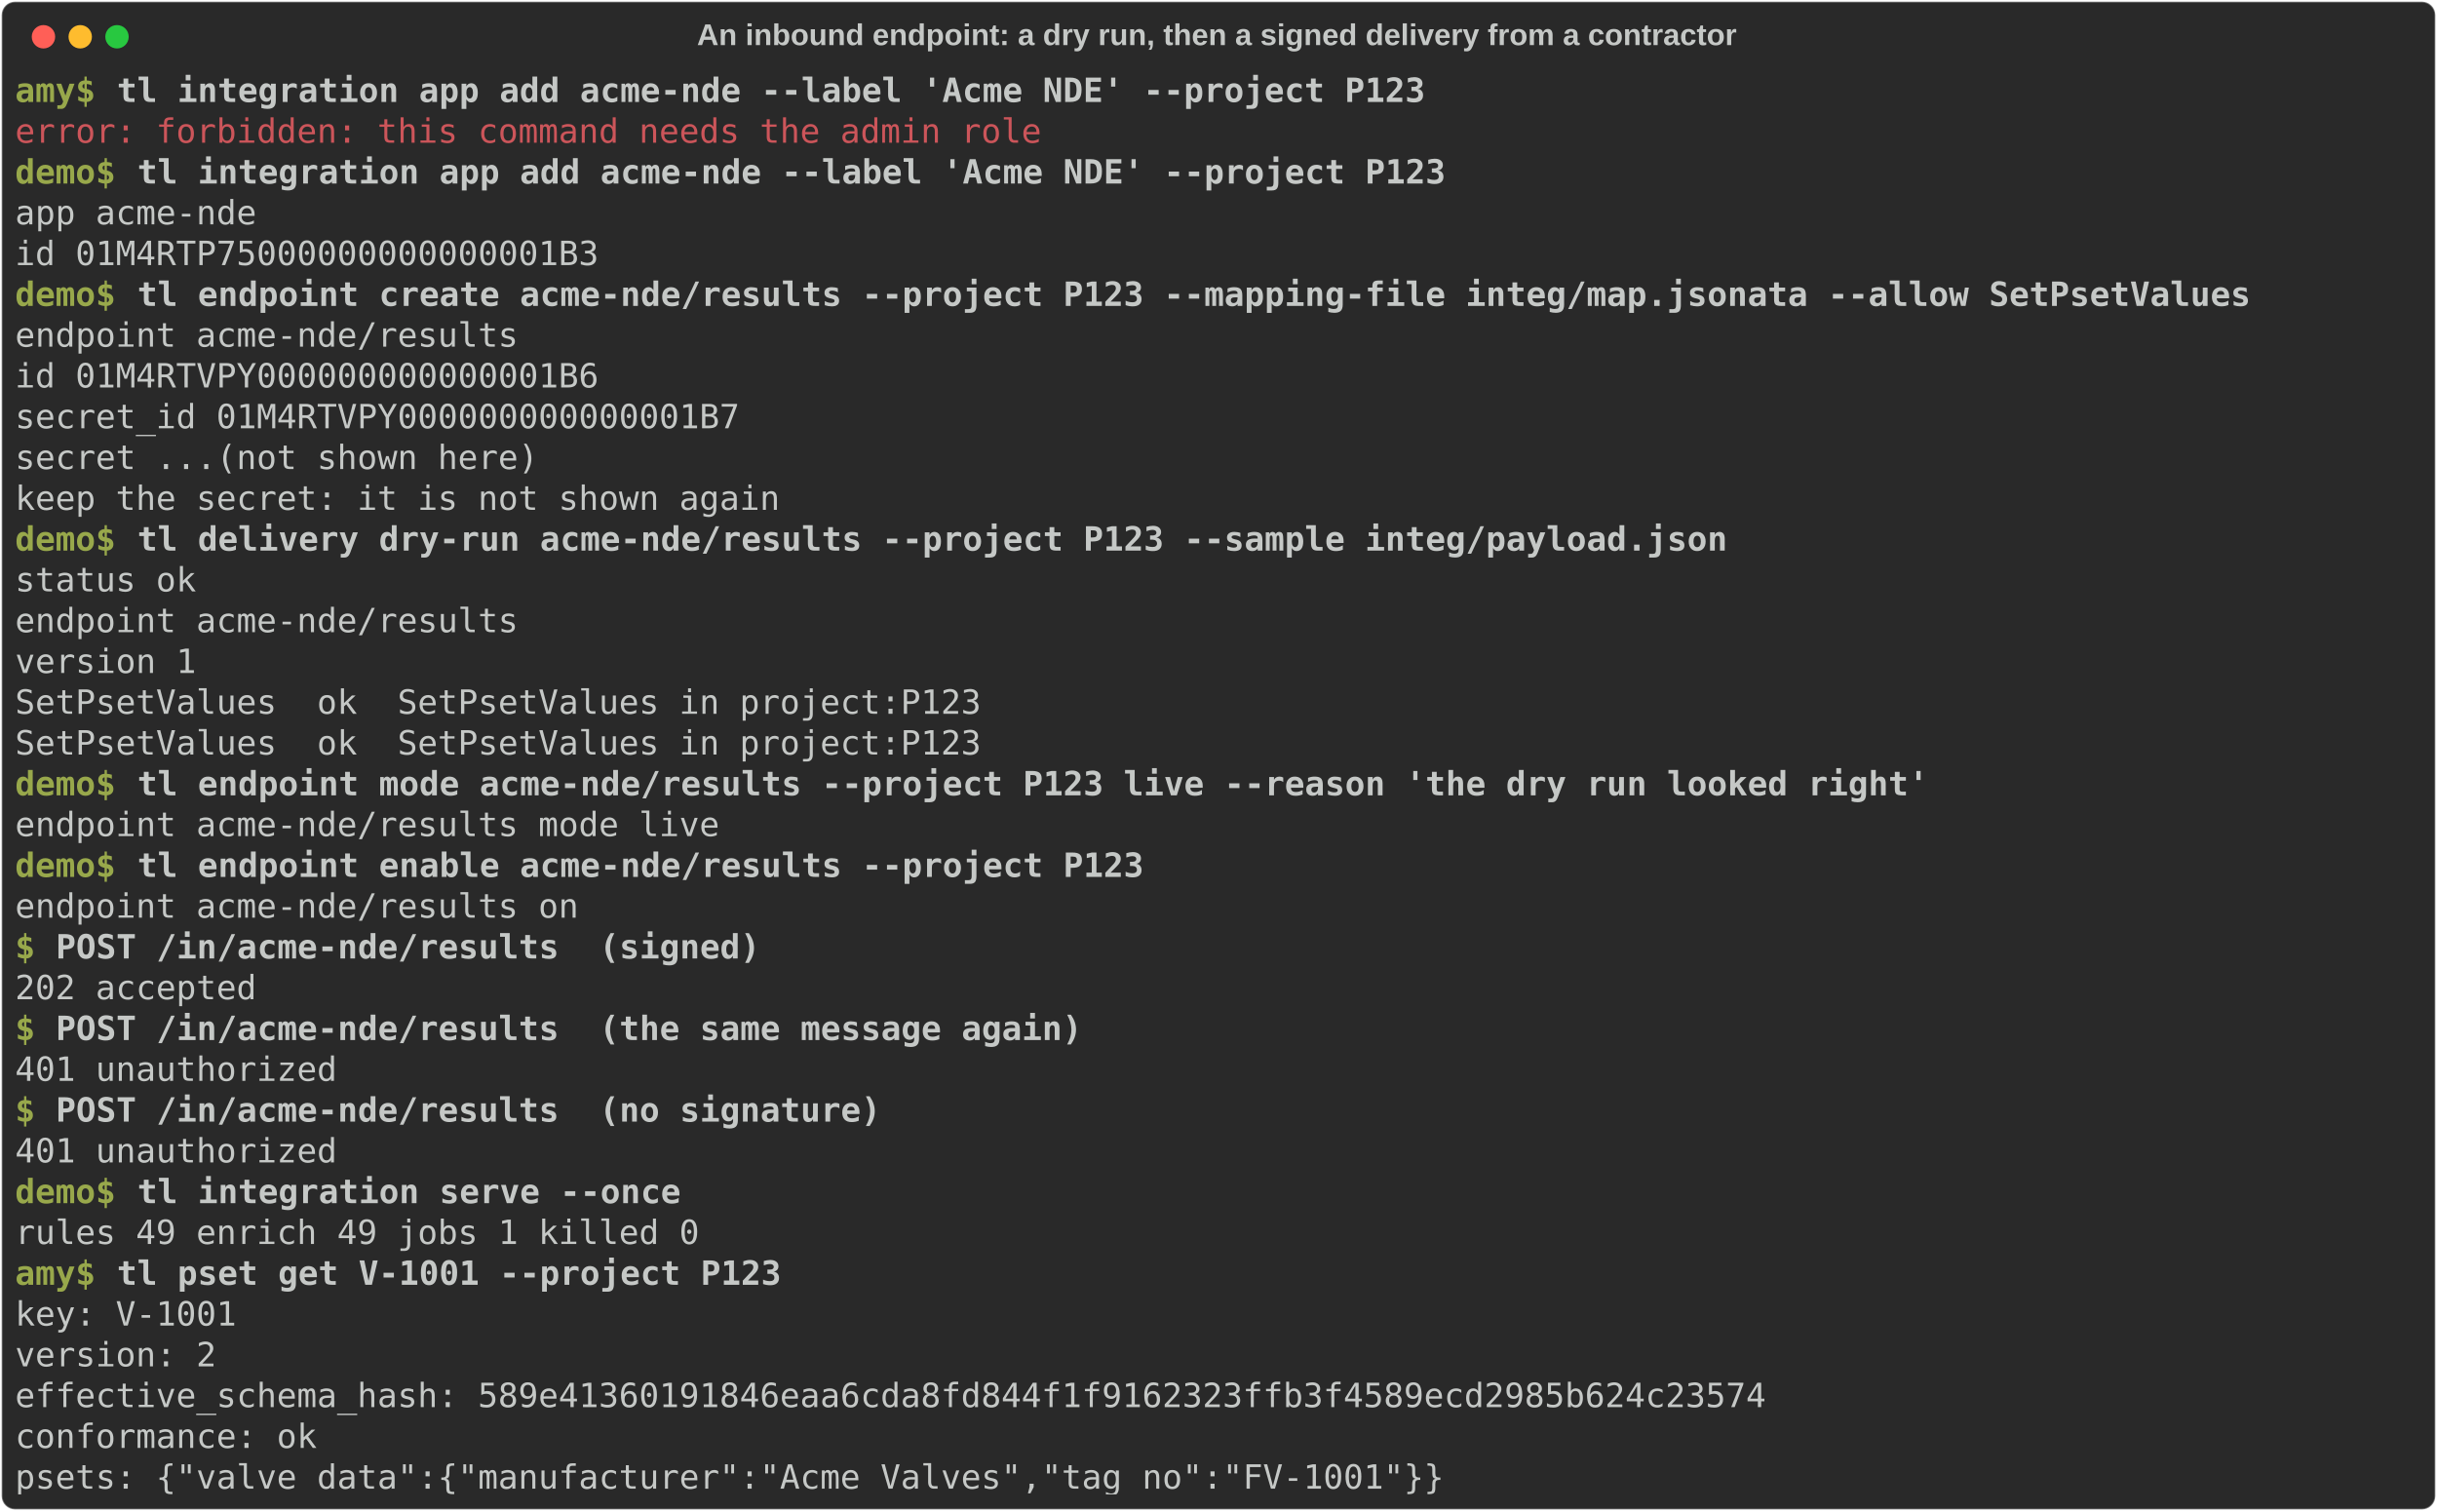
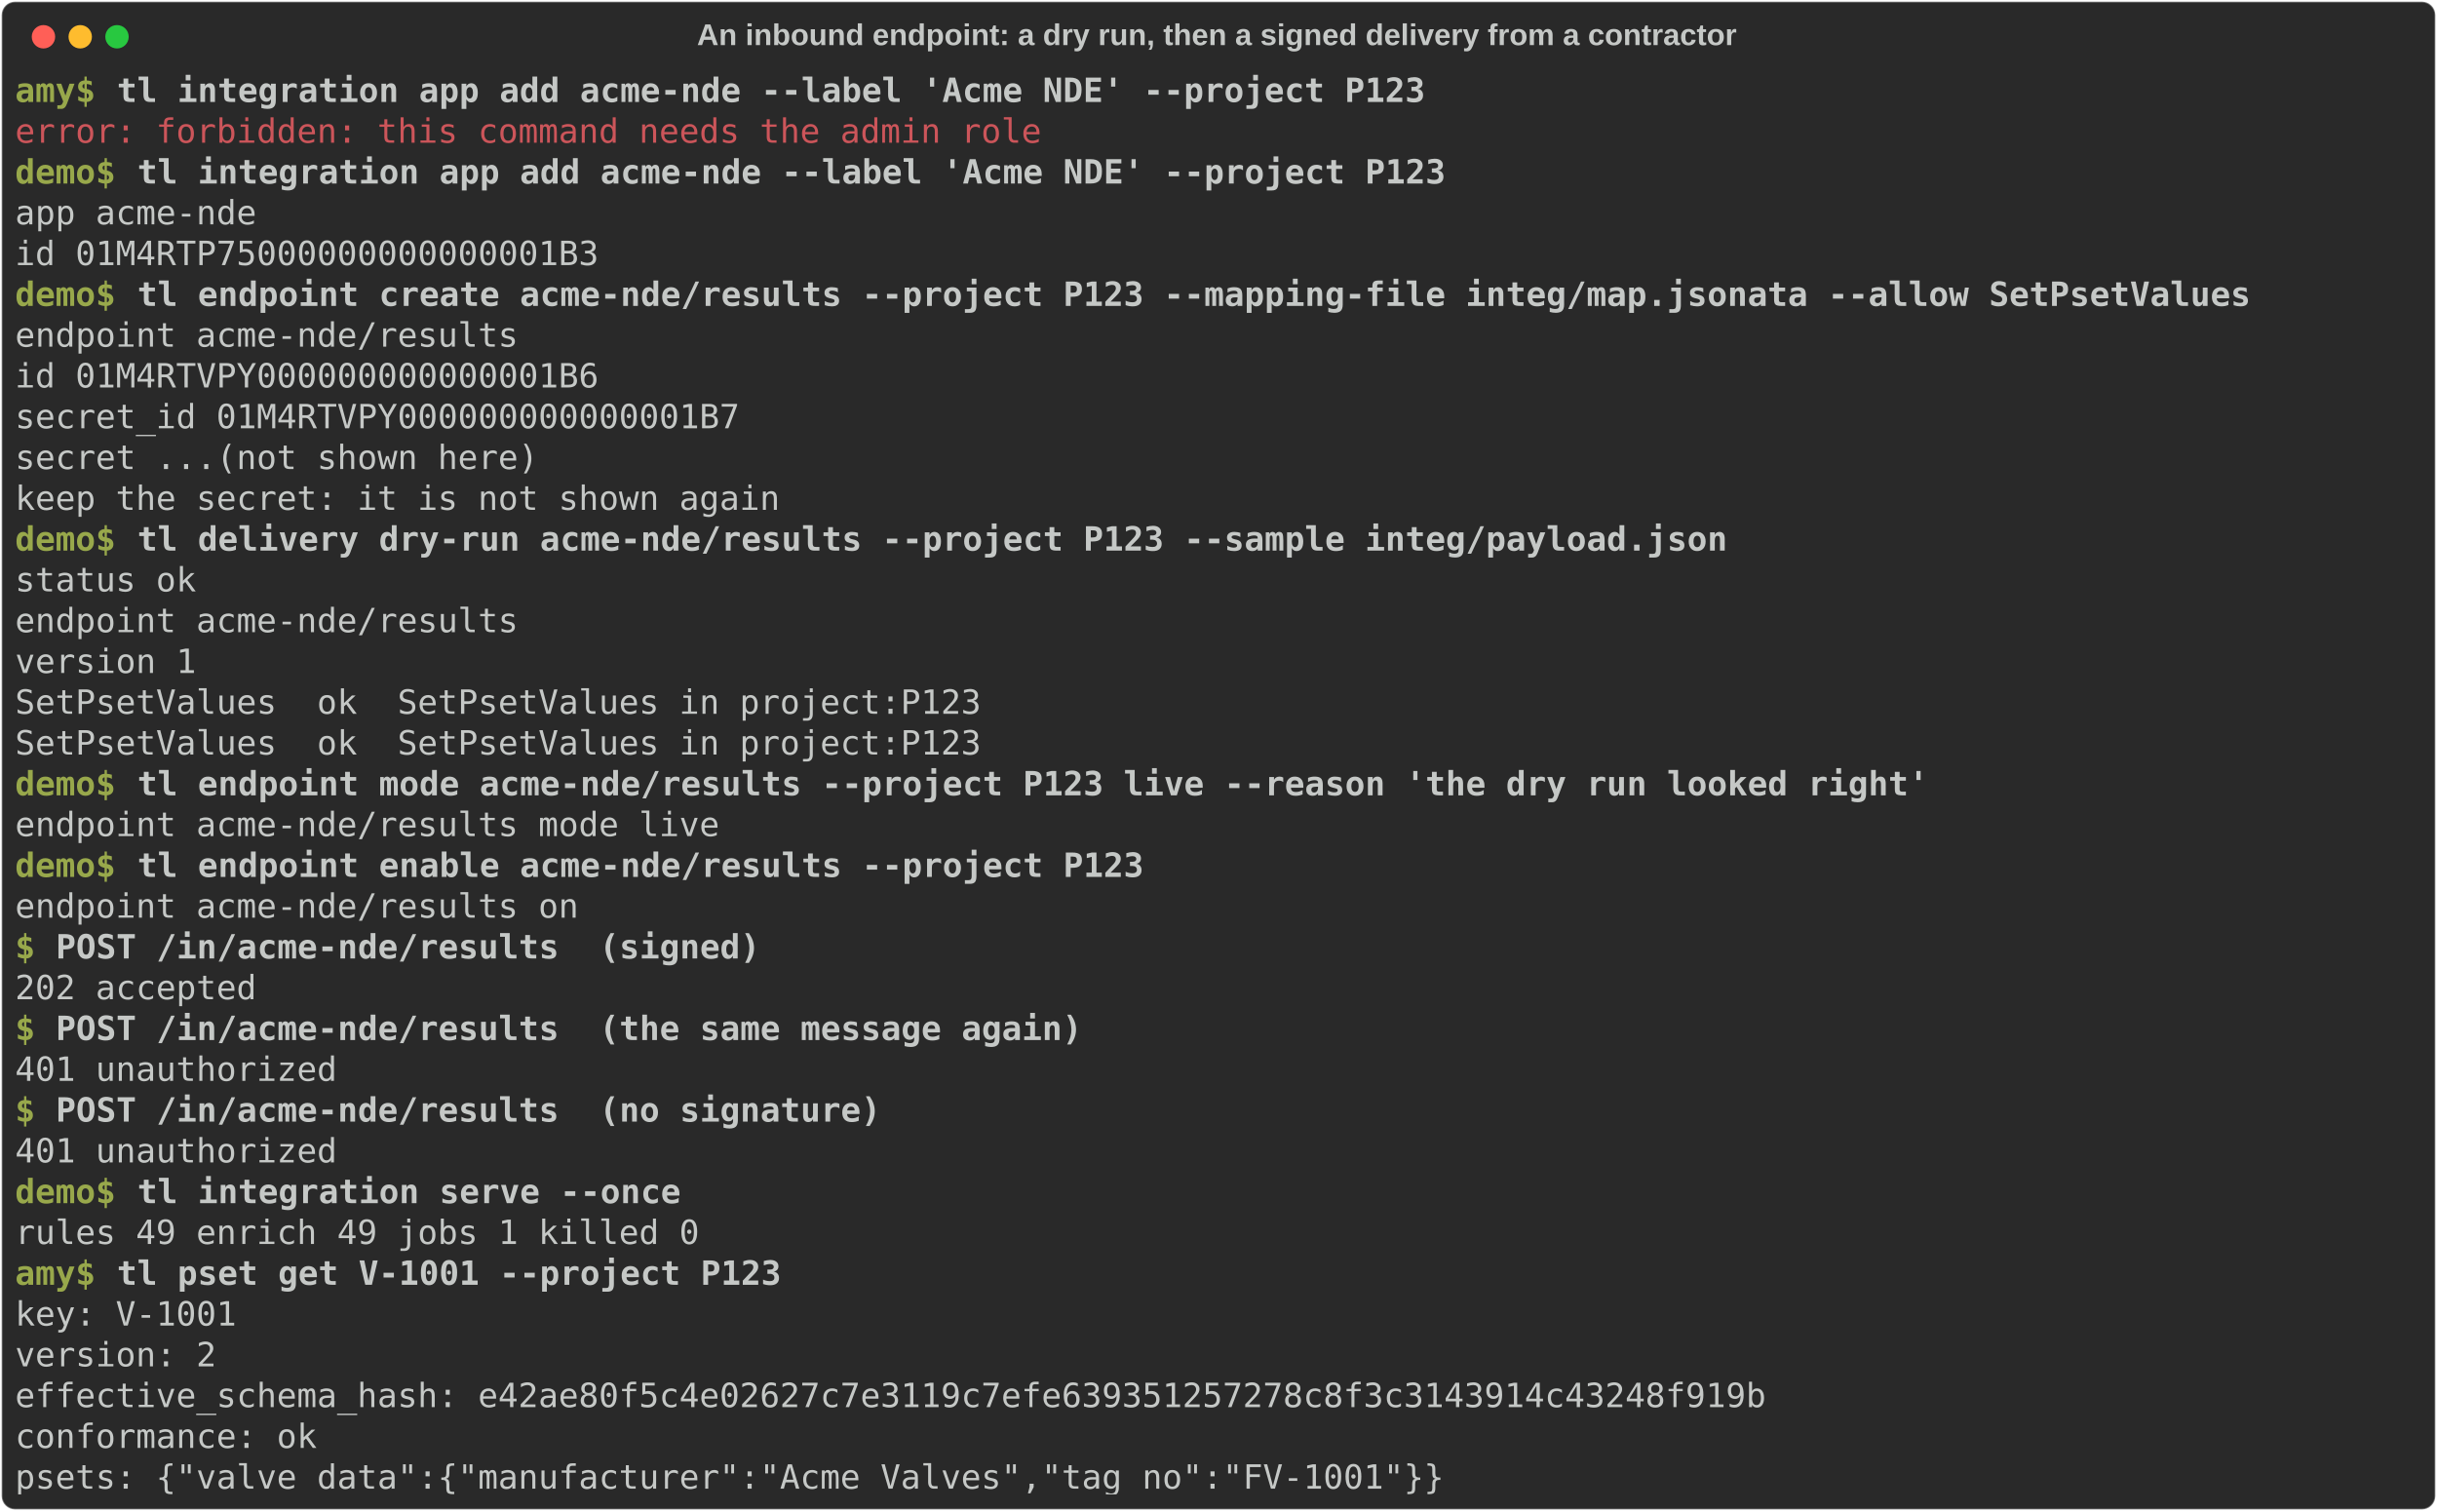
<svg xmlns="http://www.w3.org/2000/svg" class="rich-terminal" viewBox="0 0 1458 904.0">
  <style>

    
    

-     .terminal-175931481-matrix {
+     .terminal-2970648559-matrix {
        font-family: Fira Code, monospace;
        font-size: 20px;
        line-height: 24.4px;
        font-variant-east-asian: full-width;
    }

-     .terminal-175931481-title {
+     .terminal-2970648559-title {
        font-size: 18px;
        font-weight: bold;
        font-family: arial;
    }

-     .terminal-175931481-r1 { fill: #98a84b;font-weight: bold }
- .terminal-175931481-r2 { fill: #c5c8c6;font-weight: bold }
- .terminal-175931481-r3 { fill: #c5c8c6 }
- .terminal-175931481-r4 { fill: #cc555a }
+     .terminal-2970648559-r1 { fill: #98a84b;font-weight: bold }
+ .terminal-2970648559-r2 { fill: #c5c8c6;font-weight: bold }
+ .terminal-2970648559-r3 { fill: #c5c8c6 }
+ .terminal-2970648559-r4 { fill: #cc555a }
    </style>
  <defs>
-     <clipPath id="terminal-175931481-clip-terminal">
+     <clipPath id="terminal-2970648559-clip-terminal">
      <rect x="0" y="0" width="1438.6" height="853.0" />
    </clipPath>
-     <clipPath id="terminal-175931481-line-0">
+     <clipPath id="terminal-2970648559-line-0">
      <rect x="0" y="1.5" width="1439.6" height="24.65" />
    </clipPath>
-     <clipPath id="terminal-175931481-line-1">
+     <clipPath id="terminal-2970648559-line-1">
      <rect x="0" y="25.9" width="1439.6" height="24.65" />
    </clipPath>
-     <clipPath id="terminal-175931481-line-2">
+     <clipPath id="terminal-2970648559-line-2">
      <rect x="0" y="50.3" width="1439.6" height="24.65" />
    </clipPath>
-     <clipPath id="terminal-175931481-line-3">
+     <clipPath id="terminal-2970648559-line-3">
      <rect x="0" y="74.7" width="1439.6" height="24.65" />
    </clipPath>
-     <clipPath id="terminal-175931481-line-4">
+     <clipPath id="terminal-2970648559-line-4">
      <rect x="0" y="99.1" width="1439.6" height="24.65" />
    </clipPath>
-     <clipPath id="terminal-175931481-line-5">
+     <clipPath id="terminal-2970648559-line-5">
      <rect x="0" y="123.5" width="1439.6" height="24.65" />
    </clipPath>
-     <clipPath id="terminal-175931481-line-6">
+     <clipPath id="terminal-2970648559-line-6">
      <rect x="0" y="147.9" width="1439.6" height="24.65" />
    </clipPath>
-     <clipPath id="terminal-175931481-line-7">
+     <clipPath id="terminal-2970648559-line-7">
      <rect x="0" y="172.3" width="1439.6" height="24.65" />
    </clipPath>
-     <clipPath id="terminal-175931481-line-8">
+     <clipPath id="terminal-2970648559-line-8">
      <rect x="0" y="196.7" width="1439.6" height="24.65" />
    </clipPath>
-     <clipPath id="terminal-175931481-line-9">
+     <clipPath id="terminal-2970648559-line-9">
      <rect x="0" y="221.1" width="1439.6" height="24.65" />
    </clipPath>
-     <clipPath id="terminal-175931481-line-10">
+     <clipPath id="terminal-2970648559-line-10">
      <rect x="0" y="245.5" width="1439.6" height="24.65" />
    </clipPath>
-     <clipPath id="terminal-175931481-line-11">
+     <clipPath id="terminal-2970648559-line-11">
      <rect x="0" y="269.9" width="1439.6" height="24.65" />
    </clipPath>
-     <clipPath id="terminal-175931481-line-12">
+     <clipPath id="terminal-2970648559-line-12">
      <rect x="0" y="294.3" width="1439.6" height="24.65" />
    </clipPath>
-     <clipPath id="terminal-175931481-line-13">
+     <clipPath id="terminal-2970648559-line-13">
      <rect x="0" y="318.7" width="1439.6" height="24.65" />
    </clipPath>
-     <clipPath id="terminal-175931481-line-14">
+     <clipPath id="terminal-2970648559-line-14">
      <rect x="0" y="343.1" width="1439.6" height="24.65" />
    </clipPath>
-     <clipPath id="terminal-175931481-line-15">
+     <clipPath id="terminal-2970648559-line-15">
      <rect x="0" y="367.5" width="1439.6" height="24.65" />
    </clipPath>
-     <clipPath id="terminal-175931481-line-16">
+     <clipPath id="terminal-2970648559-line-16">
      <rect x="0" y="391.9" width="1439.6" height="24.65" />
    </clipPath>
-     <clipPath id="terminal-175931481-line-17">
+     <clipPath id="terminal-2970648559-line-17">
      <rect x="0" y="416.3" width="1439.6" height="24.65" />
    </clipPath>
-     <clipPath id="terminal-175931481-line-18">
+     <clipPath id="terminal-2970648559-line-18">
      <rect x="0" y="440.7" width="1439.6" height="24.65" />
    </clipPath>
-     <clipPath id="terminal-175931481-line-19">
+     <clipPath id="terminal-2970648559-line-19">
      <rect x="0" y="465.1" width="1439.6" height="24.65" />
    </clipPath>
-     <clipPath id="terminal-175931481-line-20">
+     <clipPath id="terminal-2970648559-line-20">
      <rect x="0" y="489.5" width="1439.6" height="24.65" />
    </clipPath>
-     <clipPath id="terminal-175931481-line-21">
+     <clipPath id="terminal-2970648559-line-21">
      <rect x="0" y="513.9" width="1439.6" height="24.65" />
    </clipPath>
-     <clipPath id="terminal-175931481-line-22">
+     <clipPath id="terminal-2970648559-line-22">
      <rect x="0" y="538.3" width="1439.6" height="24.65" />
    </clipPath>
-     <clipPath id="terminal-175931481-line-23">
+     <clipPath id="terminal-2970648559-line-23">
      <rect x="0" y="562.7" width="1439.6" height="24.65" />
    </clipPath>
-     <clipPath id="terminal-175931481-line-24">
+     <clipPath id="terminal-2970648559-line-24">
      <rect x="0" y="587.1" width="1439.6" height="24.65" />
    </clipPath>
-     <clipPath id="terminal-175931481-line-25">
+     <clipPath id="terminal-2970648559-line-25">
      <rect x="0" y="611.5" width="1439.6" height="24.65" />
    </clipPath>
-     <clipPath id="terminal-175931481-line-26">
+     <clipPath id="terminal-2970648559-line-26">
      <rect x="0" y="635.9" width="1439.6" height="24.65" />
    </clipPath>
-     <clipPath id="terminal-175931481-line-27">
+     <clipPath id="terminal-2970648559-line-27">
      <rect x="0" y="660.3" width="1439.6" height="24.65" />
    </clipPath>
-     <clipPath id="terminal-175931481-line-28">
+     <clipPath id="terminal-2970648559-line-28">
      <rect x="0" y="684.7" width="1439.6" height="24.65" />
    </clipPath>
-     <clipPath id="terminal-175931481-line-29">
+     <clipPath id="terminal-2970648559-line-29">
      <rect x="0" y="709.1" width="1439.6" height="24.65" />
    </clipPath>
-     <clipPath id="terminal-175931481-line-30">
+     <clipPath id="terminal-2970648559-line-30">
      <rect x="0" y="733.5" width="1439.6" height="24.65" />
    </clipPath>
-     <clipPath id="terminal-175931481-line-31">
+     <clipPath id="terminal-2970648559-line-31">
      <rect x="0" y="757.9" width="1439.6" height="24.65" />
    </clipPath>
-     <clipPath id="terminal-175931481-line-32">
+     <clipPath id="terminal-2970648559-line-32">
      <rect x="0" y="782.3" width="1439.6" height="24.65" />
    </clipPath>
-     <clipPath id="terminal-175931481-line-33">
+     <clipPath id="terminal-2970648559-line-33">
      <rect x="0" y="806.7" width="1439.6" height="24.65" />
    </clipPath>
  </defs>
  <rect fill="#292929" stroke="rgba(255,255,255,0.35)" stroke-width="1" x="1" y="1" width="1456" height="902" rx="8" />
-   <text class="terminal-175931481-title" fill="#c5c8c6" text-anchor="middle" x="728" y="27">An inbound endpoint: a dry run, then a signed delivery from a contractor</text>
+   <text class="terminal-2970648559-title" fill="#c5c8c6" text-anchor="middle" x="728" y="27">An inbound endpoint: a dry run, then a signed delivery from a contractor</text>
  <g transform="translate(26,22)">
    <circle cx="0" cy="0" r="7" fill="#ff5f57" />
    <circle cx="22" cy="0" r="7" fill="#febc2e" />
    <circle cx="44" cy="0" r="7" fill="#28c840" />
  </g>
-   <g transform="translate(9, 41)" clip-path="url(#terminal-175931481-clip-terminal)">
-     <g class="terminal-175931481-matrix">
-       <text class="terminal-175931481-r1" x="0" y="20" textLength="61" clip-path="url(#terminal-175931481-line-0)">amy$ </text>
-       <text class="terminal-175931481-r2" x="61" y="20" textLength="793" clip-path="url(#terminal-175931481-line-0)">tl integration app add acme-nde --label 'Acme NDE' --project P123</text>
-       <text class="terminal-175931481-r3" x="1439.6" y="20" textLength="12.2" clip-path="url(#terminal-175931481-line-0)">
- </text>
-       <text class="terminal-175931481-r4" x="0" y="44.4" textLength="622.2" clip-path="url(#terminal-175931481-line-1)">error: forbidden: this command needs the admin role</text>
-       <text class="terminal-175931481-r3" x="1439.6" y="44.4" textLength="12.2" clip-path="url(#terminal-175931481-line-1)">
- </text>
-       <text class="terminal-175931481-r1" x="0" y="68.8" textLength="73.2" clip-path="url(#terminal-175931481-line-2)">demo$ </text>
-       <text class="terminal-175931481-r2" x="73.2" y="68.8" textLength="793" clip-path="url(#terminal-175931481-line-2)">tl integration app add acme-nde --label 'Acme NDE' --project P123</text>
-       <text class="terminal-175931481-r3" x="1439.6" y="68.8" textLength="12.2" clip-path="url(#terminal-175931481-line-2)">
- </text>
-       <text class="terminal-175931481-r3" x="0" y="93.2" textLength="146.4" clip-path="url(#terminal-175931481-line-3)">app acme-nde</text>
-       <text class="terminal-175931481-r3" x="1439.6" y="93.2" textLength="12.2" clip-path="url(#terminal-175931481-line-3)">
- </text>
-       <text class="terminal-175931481-r3" x="0" y="117.6" textLength="353.8" clip-path="url(#terminal-175931481-line-4)">id 01M4RTP75000000000000001B3</text>
-       <text class="terminal-175931481-r3" x="1439.6" y="117.6" textLength="12.2" clip-path="url(#terminal-175931481-line-4)">
- </text>
-       <text class="terminal-175931481-r1" x="0" y="142" textLength="73.2" clip-path="url(#terminal-175931481-line-5)">demo$ </text>
-       <text class="terminal-175931481-r2" x="73.2" y="142" textLength="1281" clip-path="url(#terminal-175931481-line-5)">tl endpoint create acme-nde/results --project P123 --mapping-file integ/map.jsonata --allow SetPsetValues</text>
-       <text class="terminal-175931481-r3" x="1439.6" y="142" textLength="12.2" clip-path="url(#terminal-175931481-line-5)">
- </text>
-       <text class="terminal-175931481-r3" x="0" y="166.4" textLength="305" clip-path="url(#terminal-175931481-line-6)">endpoint acme-nde/results</text>
-       <text class="terminal-175931481-r3" x="1439.6" y="166.4" textLength="12.2" clip-path="url(#terminal-175931481-line-6)">
- </text>
-       <text class="terminal-175931481-r3" x="0" y="190.8" textLength="353.8" clip-path="url(#terminal-175931481-line-7)">id 01M4RTVPY000000000000001B6</text>
-       <text class="terminal-175931481-r3" x="1439.6" y="190.8" textLength="12.2" clip-path="url(#terminal-175931481-line-7)">
- </text>
-       <text class="terminal-175931481-r3" x="0" y="215.2" textLength="439.2" clip-path="url(#terminal-175931481-line-8)">secret_id 01M4RTVPY000000000000001B7</text>
-       <text class="terminal-175931481-r3" x="1439.6" y="215.2" textLength="12.2" clip-path="url(#terminal-175931481-line-8)">
- </text>
-       <text class="terminal-175931481-r3" x="0" y="239.6" textLength="317.2" clip-path="url(#terminal-175931481-line-9)">secret ...(not shown here)</text>
-       <text class="terminal-175931481-r3" x="1439.6" y="239.6" textLength="12.2" clip-path="url(#terminal-175931481-line-9)">
- </text>
-       <text class="terminal-175931481-r3" x="0" y="264" textLength="463.6" clip-path="url(#terminal-175931481-line-10)">keep the secret: it is not shown again</text>
-       <text class="terminal-175931481-r3" x="1439.6" y="264" textLength="12.2" clip-path="url(#terminal-175931481-line-10)">
- </text>
-       <text class="terminal-175931481-r1" x="0" y="288.4" textLength="73.2" clip-path="url(#terminal-175931481-line-11)">demo$ </text>
-       <text class="terminal-175931481-r2" x="73.2" y="288.4" textLength="963.8" clip-path="url(#terminal-175931481-line-11)">tl delivery dry-run acme-nde/results --project P123 --sample integ/payload.json</text>
-       <text class="terminal-175931481-r3" x="1439.6" y="288.4" textLength="12.2" clip-path="url(#terminal-175931481-line-11)">
- </text>
-       <text class="terminal-175931481-r3" x="0" y="312.8" textLength="109.8" clip-path="url(#terminal-175931481-line-12)">status ok</text>
-       <text class="terminal-175931481-r3" x="1439.6" y="312.8" textLength="12.2" clip-path="url(#terminal-175931481-line-12)">
- </text>
-       <text class="terminal-175931481-r3" x="0" y="337.2" textLength="305" clip-path="url(#terminal-175931481-line-13)">endpoint acme-nde/results</text>
-       <text class="terminal-175931481-r3" x="1439.6" y="337.2" textLength="12.2" clip-path="url(#terminal-175931481-line-13)">
- </text>
-       <text class="terminal-175931481-r3" x="0" y="361.6" textLength="109.8" clip-path="url(#terminal-175931481-line-14)">version 1</text>
-       <text class="terminal-175931481-r3" x="1439.6" y="361.6" textLength="12.2" clip-path="url(#terminal-175931481-line-14)">
- </text>
-       <text class="terminal-175931481-r3" x="0" y="386" textLength="585.6" clip-path="url(#terminal-175931481-line-15)">SetPsetValues  ok  SetPsetValues in project:P123</text>
-       <text class="terminal-175931481-r3" x="1439.6" y="386" textLength="12.2" clip-path="url(#terminal-175931481-line-15)">
- </text>
-       <text class="terminal-175931481-r3" x="0" y="410.4" textLength="585.6" clip-path="url(#terminal-175931481-line-16)">SetPsetValues  ok  SetPsetValues in project:P123</text>
-       <text class="terminal-175931481-r3" x="1439.6" y="410.4" textLength="12.2" clip-path="url(#terminal-175931481-line-16)">
- </text>
-       <text class="terminal-175931481-r1" x="0" y="434.8" textLength="73.2" clip-path="url(#terminal-175931481-line-17)">demo$ </text>
-       <text class="terminal-175931481-r2" x="73.2" y="434.8" textLength="1085.8" clip-path="url(#terminal-175931481-line-17)">tl endpoint mode acme-nde/results --project P123 live --reason 'the dry run looked right'</text>
-       <text class="terminal-175931481-r3" x="1439.6" y="434.8" textLength="12.2" clip-path="url(#terminal-175931481-line-17)">
- </text>
-       <text class="terminal-175931481-r3" x="0" y="459.2" textLength="427" clip-path="url(#terminal-175931481-line-18)">endpoint acme-nde/results mode live</text>
-       <text class="terminal-175931481-r3" x="1439.6" y="459.2" textLength="12.2" clip-path="url(#terminal-175931481-line-18)">
- </text>
-       <text class="terminal-175931481-r1" x="0" y="483.6" textLength="73.2" clip-path="url(#terminal-175931481-line-19)">demo$ </text>
-       <text class="terminal-175931481-r2" x="73.2" y="483.6" textLength="610" clip-path="url(#terminal-175931481-line-19)">tl endpoint enable acme-nde/results --project P123</text>
-       <text class="terminal-175931481-r3" x="1439.6" y="483.6" textLength="12.2" clip-path="url(#terminal-175931481-line-19)">
- </text>
-       <text class="terminal-175931481-r3" x="0" y="508" textLength="341.6" clip-path="url(#terminal-175931481-line-20)">endpoint acme-nde/results on</text>
-       <text class="terminal-175931481-r3" x="1439.6" y="508" textLength="12.2" clip-path="url(#terminal-175931481-line-20)">
- </text>
-       <text class="terminal-175931481-r1" x="0" y="532.4" textLength="24.4" clip-path="url(#terminal-175931481-line-21)">$ </text>
-       <text class="terminal-175931481-r2" x="24.4" y="532.4" textLength="427" clip-path="url(#terminal-175931481-line-21)">POST /in/acme-nde/results  (signed)</text>
-       <text class="terminal-175931481-r3" x="1439.6" y="532.4" textLength="12.2" clip-path="url(#terminal-175931481-line-21)">
- </text>
-       <text class="terminal-175931481-r3" x="0" y="556.8" textLength="146.4" clip-path="url(#terminal-175931481-line-22)">202 accepted</text>
-       <text class="terminal-175931481-r3" x="1439.6" y="556.8" textLength="12.2" clip-path="url(#terminal-175931481-line-22)">
- </text>
-       <text class="terminal-175931481-r1" x="0" y="581.2" textLength="24.4" clip-path="url(#terminal-175931481-line-23)">$ </text>
-       <text class="terminal-175931481-r2" x="24.4" y="581.2" textLength="622.2" clip-path="url(#terminal-175931481-line-23)">POST /in/acme-nde/results  (the same message again)</text>
-       <text class="terminal-175931481-r3" x="1439.6" y="581.2" textLength="12.2" clip-path="url(#terminal-175931481-line-23)">
- </text>
-       <text class="terminal-175931481-r3" x="0" y="605.6" textLength="195.2" clip-path="url(#terminal-175931481-line-24)">401 unauthorized</text>
-       <text class="terminal-175931481-r3" x="1439.6" y="605.6" textLength="12.2" clip-path="url(#terminal-175931481-line-24)">
- </text>
-       <text class="terminal-175931481-r1" x="0" y="630" textLength="24.4" clip-path="url(#terminal-175931481-line-25)">$ </text>
-       <text class="terminal-175931481-r2" x="24.4" y="630" textLength="500.2" clip-path="url(#terminal-175931481-line-25)">POST /in/acme-nde/results  (no signature)</text>
-       <text class="terminal-175931481-r3" x="1439.6" y="630" textLength="12.2" clip-path="url(#terminal-175931481-line-25)">
- </text>
-       <text class="terminal-175931481-r3" x="0" y="654.4" textLength="195.2" clip-path="url(#terminal-175931481-line-26)">401 unauthorized</text>
-       <text class="terminal-175931481-r3" x="1439.6" y="654.4" textLength="12.2" clip-path="url(#terminal-175931481-line-26)">
- </text>
-       <text class="terminal-175931481-r1" x="0" y="678.8" textLength="73.2" clip-path="url(#terminal-175931481-line-27)">demo$ </text>
-       <text class="terminal-175931481-r2" x="73.2" y="678.8" textLength="329.4" clip-path="url(#terminal-175931481-line-27)">tl integration serve --once</text>
-       <text class="terminal-175931481-r3" x="1439.6" y="678.8" textLength="12.2" clip-path="url(#terminal-175931481-line-27)">
- </text>
-       <text class="terminal-175931481-r3" x="0" y="703.2" textLength="414.8" clip-path="url(#terminal-175931481-line-28)">rules 49 enrich 49 jobs 1 killed 0</text>
-       <text class="terminal-175931481-r3" x="1439.6" y="703.2" textLength="12.2" clip-path="url(#terminal-175931481-line-28)">
- </text>
-       <text class="terminal-175931481-r1" x="0" y="727.6" textLength="61" clip-path="url(#terminal-175931481-line-29)">amy$ </text>
-       <text class="terminal-175931481-r2" x="61" y="727.6" textLength="402.6" clip-path="url(#terminal-175931481-line-29)">tl pset get V-1001 --project P123</text>
-       <text class="terminal-175931481-r3" x="1439.6" y="727.6" textLength="12.2" clip-path="url(#terminal-175931481-line-29)">
- </text>
-       <text class="terminal-175931481-r3" x="0" y="752" textLength="134.2" clip-path="url(#terminal-175931481-line-30)">key: V-1001</text>
-       <text class="terminal-175931481-r3" x="1439.6" y="752" textLength="12.2" clip-path="url(#terminal-175931481-line-30)">
- </text>
-       <text class="terminal-175931481-r3" x="0" y="776.4" textLength="122" clip-path="url(#terminal-175931481-line-31)">version: 2</text>
-       <text class="terminal-175931481-r3" x="1439.6" y="776.4" textLength="12.2" clip-path="url(#terminal-175931481-line-31)">
- </text>
-       <text class="terminal-175931481-r3" x="0" y="800.8" textLength="1061.4" clip-path="url(#terminal-175931481-line-32)">effective_schema_hash: 589e41360191846eaa6cda8fd844f1f9162323ffb3f4589ecd2985b624c23574</text>
-       <text class="terminal-175931481-r3" x="1439.6" y="800.8" textLength="12.2" clip-path="url(#terminal-175931481-line-32)">
- </text>
-       <text class="terminal-175931481-r3" x="0" y="825.2" textLength="183" clip-path="url(#terminal-175931481-line-33)">conformance: ok</text>
-       <text class="terminal-175931481-r3" x="1439.6" y="825.2" textLength="12.2" clip-path="url(#terminal-175931481-line-33)">
- </text>
-       <text class="terminal-175931481-r3" x="0" y="849.6" textLength="866.2" clip-path="url(#terminal-175931481-line-34)">psets: {"valve_data":{"manufacturer":"Acme Valves","tag_no":"FV-1001"}}</text>
-       <text class="terminal-175931481-r3" x="1439.6" y="849.6" textLength="12.2" clip-path="url(#terminal-175931481-line-34)">
+   <g transform="translate(9, 41)" clip-path="url(#terminal-2970648559-clip-terminal)">
+     <g class="terminal-2970648559-matrix">
+       <text class="terminal-2970648559-r1" x="0" y="20" textLength="61" clip-path="url(#terminal-2970648559-line-0)">amy$ </text>
+       <text class="terminal-2970648559-r2" x="61" y="20" textLength="793" clip-path="url(#terminal-2970648559-line-0)">tl integration app add acme-nde --label 'Acme NDE' --project P123</text>
+       <text class="terminal-2970648559-r3" x="1439.6" y="20" textLength="12.2" clip-path="url(#terminal-2970648559-line-0)">
+ </text>
+       <text class="terminal-2970648559-r4" x="0" y="44.4" textLength="622.2" clip-path="url(#terminal-2970648559-line-1)">error: forbidden: this command needs the admin role</text>
+       <text class="terminal-2970648559-r3" x="1439.6" y="44.4" textLength="12.2" clip-path="url(#terminal-2970648559-line-1)">
+ </text>
+       <text class="terminal-2970648559-r1" x="0" y="68.8" textLength="73.2" clip-path="url(#terminal-2970648559-line-2)">demo$ </text>
+       <text class="terminal-2970648559-r2" x="73.2" y="68.8" textLength="793" clip-path="url(#terminal-2970648559-line-2)">tl integration app add acme-nde --label 'Acme NDE' --project P123</text>
+       <text class="terminal-2970648559-r3" x="1439.6" y="68.8" textLength="12.2" clip-path="url(#terminal-2970648559-line-2)">
+ </text>
+       <text class="terminal-2970648559-r3" x="0" y="93.2" textLength="146.4" clip-path="url(#terminal-2970648559-line-3)">app acme-nde</text>
+       <text class="terminal-2970648559-r3" x="1439.6" y="93.2" textLength="12.2" clip-path="url(#terminal-2970648559-line-3)">
+ </text>
+       <text class="terminal-2970648559-r3" x="0" y="117.6" textLength="353.8" clip-path="url(#terminal-2970648559-line-4)">id 01M4RTP75000000000000001B3</text>
+       <text class="terminal-2970648559-r3" x="1439.6" y="117.6" textLength="12.2" clip-path="url(#terminal-2970648559-line-4)">
+ </text>
+       <text class="terminal-2970648559-r1" x="0" y="142" textLength="73.2" clip-path="url(#terminal-2970648559-line-5)">demo$ </text>
+       <text class="terminal-2970648559-r2" x="73.2" y="142" textLength="1281" clip-path="url(#terminal-2970648559-line-5)">tl endpoint create acme-nde/results --project P123 --mapping-file integ/map.jsonata --allow SetPsetValues</text>
+       <text class="terminal-2970648559-r3" x="1439.6" y="142" textLength="12.2" clip-path="url(#terminal-2970648559-line-5)">
+ </text>
+       <text class="terminal-2970648559-r3" x="0" y="166.4" textLength="305" clip-path="url(#terminal-2970648559-line-6)">endpoint acme-nde/results</text>
+       <text class="terminal-2970648559-r3" x="1439.6" y="166.4" textLength="12.2" clip-path="url(#terminal-2970648559-line-6)">
+ </text>
+       <text class="terminal-2970648559-r3" x="0" y="190.8" textLength="353.8" clip-path="url(#terminal-2970648559-line-7)">id 01M4RTVPY000000000000001B6</text>
+       <text class="terminal-2970648559-r3" x="1439.6" y="190.8" textLength="12.2" clip-path="url(#terminal-2970648559-line-7)">
+ </text>
+       <text class="terminal-2970648559-r3" x="0" y="215.2" textLength="439.2" clip-path="url(#terminal-2970648559-line-8)">secret_id 01M4RTVPY000000000000001B7</text>
+       <text class="terminal-2970648559-r3" x="1439.6" y="215.2" textLength="12.2" clip-path="url(#terminal-2970648559-line-8)">
+ </text>
+       <text class="terminal-2970648559-r3" x="0" y="239.6" textLength="317.2" clip-path="url(#terminal-2970648559-line-9)">secret ...(not shown here)</text>
+       <text class="terminal-2970648559-r3" x="1439.6" y="239.6" textLength="12.2" clip-path="url(#terminal-2970648559-line-9)">
+ </text>
+       <text class="terminal-2970648559-r3" x="0" y="264" textLength="463.6" clip-path="url(#terminal-2970648559-line-10)">keep the secret: it is not shown again</text>
+       <text class="terminal-2970648559-r3" x="1439.6" y="264" textLength="12.2" clip-path="url(#terminal-2970648559-line-10)">
+ </text>
+       <text class="terminal-2970648559-r1" x="0" y="288.4" textLength="73.2" clip-path="url(#terminal-2970648559-line-11)">demo$ </text>
+       <text class="terminal-2970648559-r2" x="73.2" y="288.4" textLength="963.8" clip-path="url(#terminal-2970648559-line-11)">tl delivery dry-run acme-nde/results --project P123 --sample integ/payload.json</text>
+       <text class="terminal-2970648559-r3" x="1439.6" y="288.4" textLength="12.2" clip-path="url(#terminal-2970648559-line-11)">
+ </text>
+       <text class="terminal-2970648559-r3" x="0" y="312.8" textLength="109.8" clip-path="url(#terminal-2970648559-line-12)">status ok</text>
+       <text class="terminal-2970648559-r3" x="1439.6" y="312.8" textLength="12.2" clip-path="url(#terminal-2970648559-line-12)">
+ </text>
+       <text class="terminal-2970648559-r3" x="0" y="337.2" textLength="305" clip-path="url(#terminal-2970648559-line-13)">endpoint acme-nde/results</text>
+       <text class="terminal-2970648559-r3" x="1439.6" y="337.2" textLength="12.2" clip-path="url(#terminal-2970648559-line-13)">
+ </text>
+       <text class="terminal-2970648559-r3" x="0" y="361.6" textLength="109.8" clip-path="url(#terminal-2970648559-line-14)">version 1</text>
+       <text class="terminal-2970648559-r3" x="1439.6" y="361.6" textLength="12.2" clip-path="url(#terminal-2970648559-line-14)">
+ </text>
+       <text class="terminal-2970648559-r3" x="0" y="386" textLength="585.6" clip-path="url(#terminal-2970648559-line-15)">SetPsetValues  ok  SetPsetValues in project:P123</text>
+       <text class="terminal-2970648559-r3" x="1439.6" y="386" textLength="12.2" clip-path="url(#terminal-2970648559-line-15)">
+ </text>
+       <text class="terminal-2970648559-r3" x="0" y="410.4" textLength="585.6" clip-path="url(#terminal-2970648559-line-16)">SetPsetValues  ok  SetPsetValues in project:P123</text>
+       <text class="terminal-2970648559-r3" x="1439.6" y="410.4" textLength="12.2" clip-path="url(#terminal-2970648559-line-16)">
+ </text>
+       <text class="terminal-2970648559-r1" x="0" y="434.8" textLength="73.2" clip-path="url(#terminal-2970648559-line-17)">demo$ </text>
+       <text class="terminal-2970648559-r2" x="73.2" y="434.8" textLength="1085.8" clip-path="url(#terminal-2970648559-line-17)">tl endpoint mode acme-nde/results --project P123 live --reason 'the dry run looked right'</text>
+       <text class="terminal-2970648559-r3" x="1439.6" y="434.8" textLength="12.2" clip-path="url(#terminal-2970648559-line-17)">
+ </text>
+       <text class="terminal-2970648559-r3" x="0" y="459.2" textLength="427" clip-path="url(#terminal-2970648559-line-18)">endpoint acme-nde/results mode live</text>
+       <text class="terminal-2970648559-r3" x="1439.6" y="459.2" textLength="12.2" clip-path="url(#terminal-2970648559-line-18)">
+ </text>
+       <text class="terminal-2970648559-r1" x="0" y="483.6" textLength="73.2" clip-path="url(#terminal-2970648559-line-19)">demo$ </text>
+       <text class="terminal-2970648559-r2" x="73.2" y="483.6" textLength="610" clip-path="url(#terminal-2970648559-line-19)">tl endpoint enable acme-nde/results --project P123</text>
+       <text class="terminal-2970648559-r3" x="1439.6" y="483.6" textLength="12.2" clip-path="url(#terminal-2970648559-line-19)">
+ </text>
+       <text class="terminal-2970648559-r3" x="0" y="508" textLength="341.6" clip-path="url(#terminal-2970648559-line-20)">endpoint acme-nde/results on</text>
+       <text class="terminal-2970648559-r3" x="1439.6" y="508" textLength="12.2" clip-path="url(#terminal-2970648559-line-20)">
+ </text>
+       <text class="terminal-2970648559-r1" x="0" y="532.4" textLength="24.4" clip-path="url(#terminal-2970648559-line-21)">$ </text>
+       <text class="terminal-2970648559-r2" x="24.4" y="532.4" textLength="427" clip-path="url(#terminal-2970648559-line-21)">POST /in/acme-nde/results  (signed)</text>
+       <text class="terminal-2970648559-r3" x="1439.6" y="532.4" textLength="12.2" clip-path="url(#terminal-2970648559-line-21)">
+ </text>
+       <text class="terminal-2970648559-r3" x="0" y="556.8" textLength="146.4" clip-path="url(#terminal-2970648559-line-22)">202 accepted</text>
+       <text class="terminal-2970648559-r3" x="1439.6" y="556.8" textLength="12.2" clip-path="url(#terminal-2970648559-line-22)">
+ </text>
+       <text class="terminal-2970648559-r1" x="0" y="581.2" textLength="24.4" clip-path="url(#terminal-2970648559-line-23)">$ </text>
+       <text class="terminal-2970648559-r2" x="24.4" y="581.2" textLength="622.2" clip-path="url(#terminal-2970648559-line-23)">POST /in/acme-nde/results  (the same message again)</text>
+       <text class="terminal-2970648559-r3" x="1439.6" y="581.2" textLength="12.2" clip-path="url(#terminal-2970648559-line-23)">
+ </text>
+       <text class="terminal-2970648559-r3" x="0" y="605.6" textLength="195.2" clip-path="url(#terminal-2970648559-line-24)">401 unauthorized</text>
+       <text class="terminal-2970648559-r3" x="1439.6" y="605.6" textLength="12.2" clip-path="url(#terminal-2970648559-line-24)">
+ </text>
+       <text class="terminal-2970648559-r1" x="0" y="630" textLength="24.4" clip-path="url(#terminal-2970648559-line-25)">$ </text>
+       <text class="terminal-2970648559-r2" x="24.4" y="630" textLength="500.2" clip-path="url(#terminal-2970648559-line-25)">POST /in/acme-nde/results  (no signature)</text>
+       <text class="terminal-2970648559-r3" x="1439.6" y="630" textLength="12.2" clip-path="url(#terminal-2970648559-line-25)">
+ </text>
+       <text class="terminal-2970648559-r3" x="0" y="654.4" textLength="195.2" clip-path="url(#terminal-2970648559-line-26)">401 unauthorized</text>
+       <text class="terminal-2970648559-r3" x="1439.6" y="654.4" textLength="12.2" clip-path="url(#terminal-2970648559-line-26)">
+ </text>
+       <text class="terminal-2970648559-r1" x="0" y="678.8" textLength="73.2" clip-path="url(#terminal-2970648559-line-27)">demo$ </text>
+       <text class="terminal-2970648559-r2" x="73.2" y="678.8" textLength="329.4" clip-path="url(#terminal-2970648559-line-27)">tl integration serve --once</text>
+       <text class="terminal-2970648559-r3" x="1439.6" y="678.8" textLength="12.2" clip-path="url(#terminal-2970648559-line-27)">
+ </text>
+       <text class="terminal-2970648559-r3" x="0" y="703.2" textLength="414.8" clip-path="url(#terminal-2970648559-line-28)">rules 49 enrich 49 jobs 1 killed 0</text>
+       <text class="terminal-2970648559-r3" x="1439.6" y="703.2" textLength="12.2" clip-path="url(#terminal-2970648559-line-28)">
+ </text>
+       <text class="terminal-2970648559-r1" x="0" y="727.6" textLength="61" clip-path="url(#terminal-2970648559-line-29)">amy$ </text>
+       <text class="terminal-2970648559-r2" x="61" y="727.6" textLength="402.6" clip-path="url(#terminal-2970648559-line-29)">tl pset get V-1001 --project P123</text>
+       <text class="terminal-2970648559-r3" x="1439.6" y="727.6" textLength="12.2" clip-path="url(#terminal-2970648559-line-29)">
+ </text>
+       <text class="terminal-2970648559-r3" x="0" y="752" textLength="134.2" clip-path="url(#terminal-2970648559-line-30)">key: V-1001</text>
+       <text class="terminal-2970648559-r3" x="1439.6" y="752" textLength="12.2" clip-path="url(#terminal-2970648559-line-30)">
+ </text>
+       <text class="terminal-2970648559-r3" x="0" y="776.4" textLength="122" clip-path="url(#terminal-2970648559-line-31)">version: 2</text>
+       <text class="terminal-2970648559-r3" x="1439.6" y="776.4" textLength="12.2" clip-path="url(#terminal-2970648559-line-31)">
+ </text>
+       <text class="terminal-2970648559-r3" x="0" y="800.8" textLength="1061.4" clip-path="url(#terminal-2970648559-line-32)">effective_schema_hash: e42ae80f5c4e02627c7e3119c7efe639351257278c8f3c3143914c43248f919b</text>
+       <text class="terminal-2970648559-r3" x="1439.6" y="800.8" textLength="12.2" clip-path="url(#terminal-2970648559-line-32)">
+ </text>
+       <text class="terminal-2970648559-r3" x="0" y="825.2" textLength="183" clip-path="url(#terminal-2970648559-line-33)">conformance: ok</text>
+       <text class="terminal-2970648559-r3" x="1439.6" y="825.2" textLength="12.2" clip-path="url(#terminal-2970648559-line-33)">
+ </text>
+       <text class="terminal-2970648559-r3" x="0" y="849.6" textLength="866.2" clip-path="url(#terminal-2970648559-line-34)">psets: {"valve_data":{"manufacturer":"Acme Valves","tag_no":"FV-1001"}}</text>
+       <text class="terminal-2970648559-r3" x="1439.6" y="849.6" textLength="12.2" clip-path="url(#terminal-2970648559-line-34)">
</text>
    </g>
  </g>
</svg>
